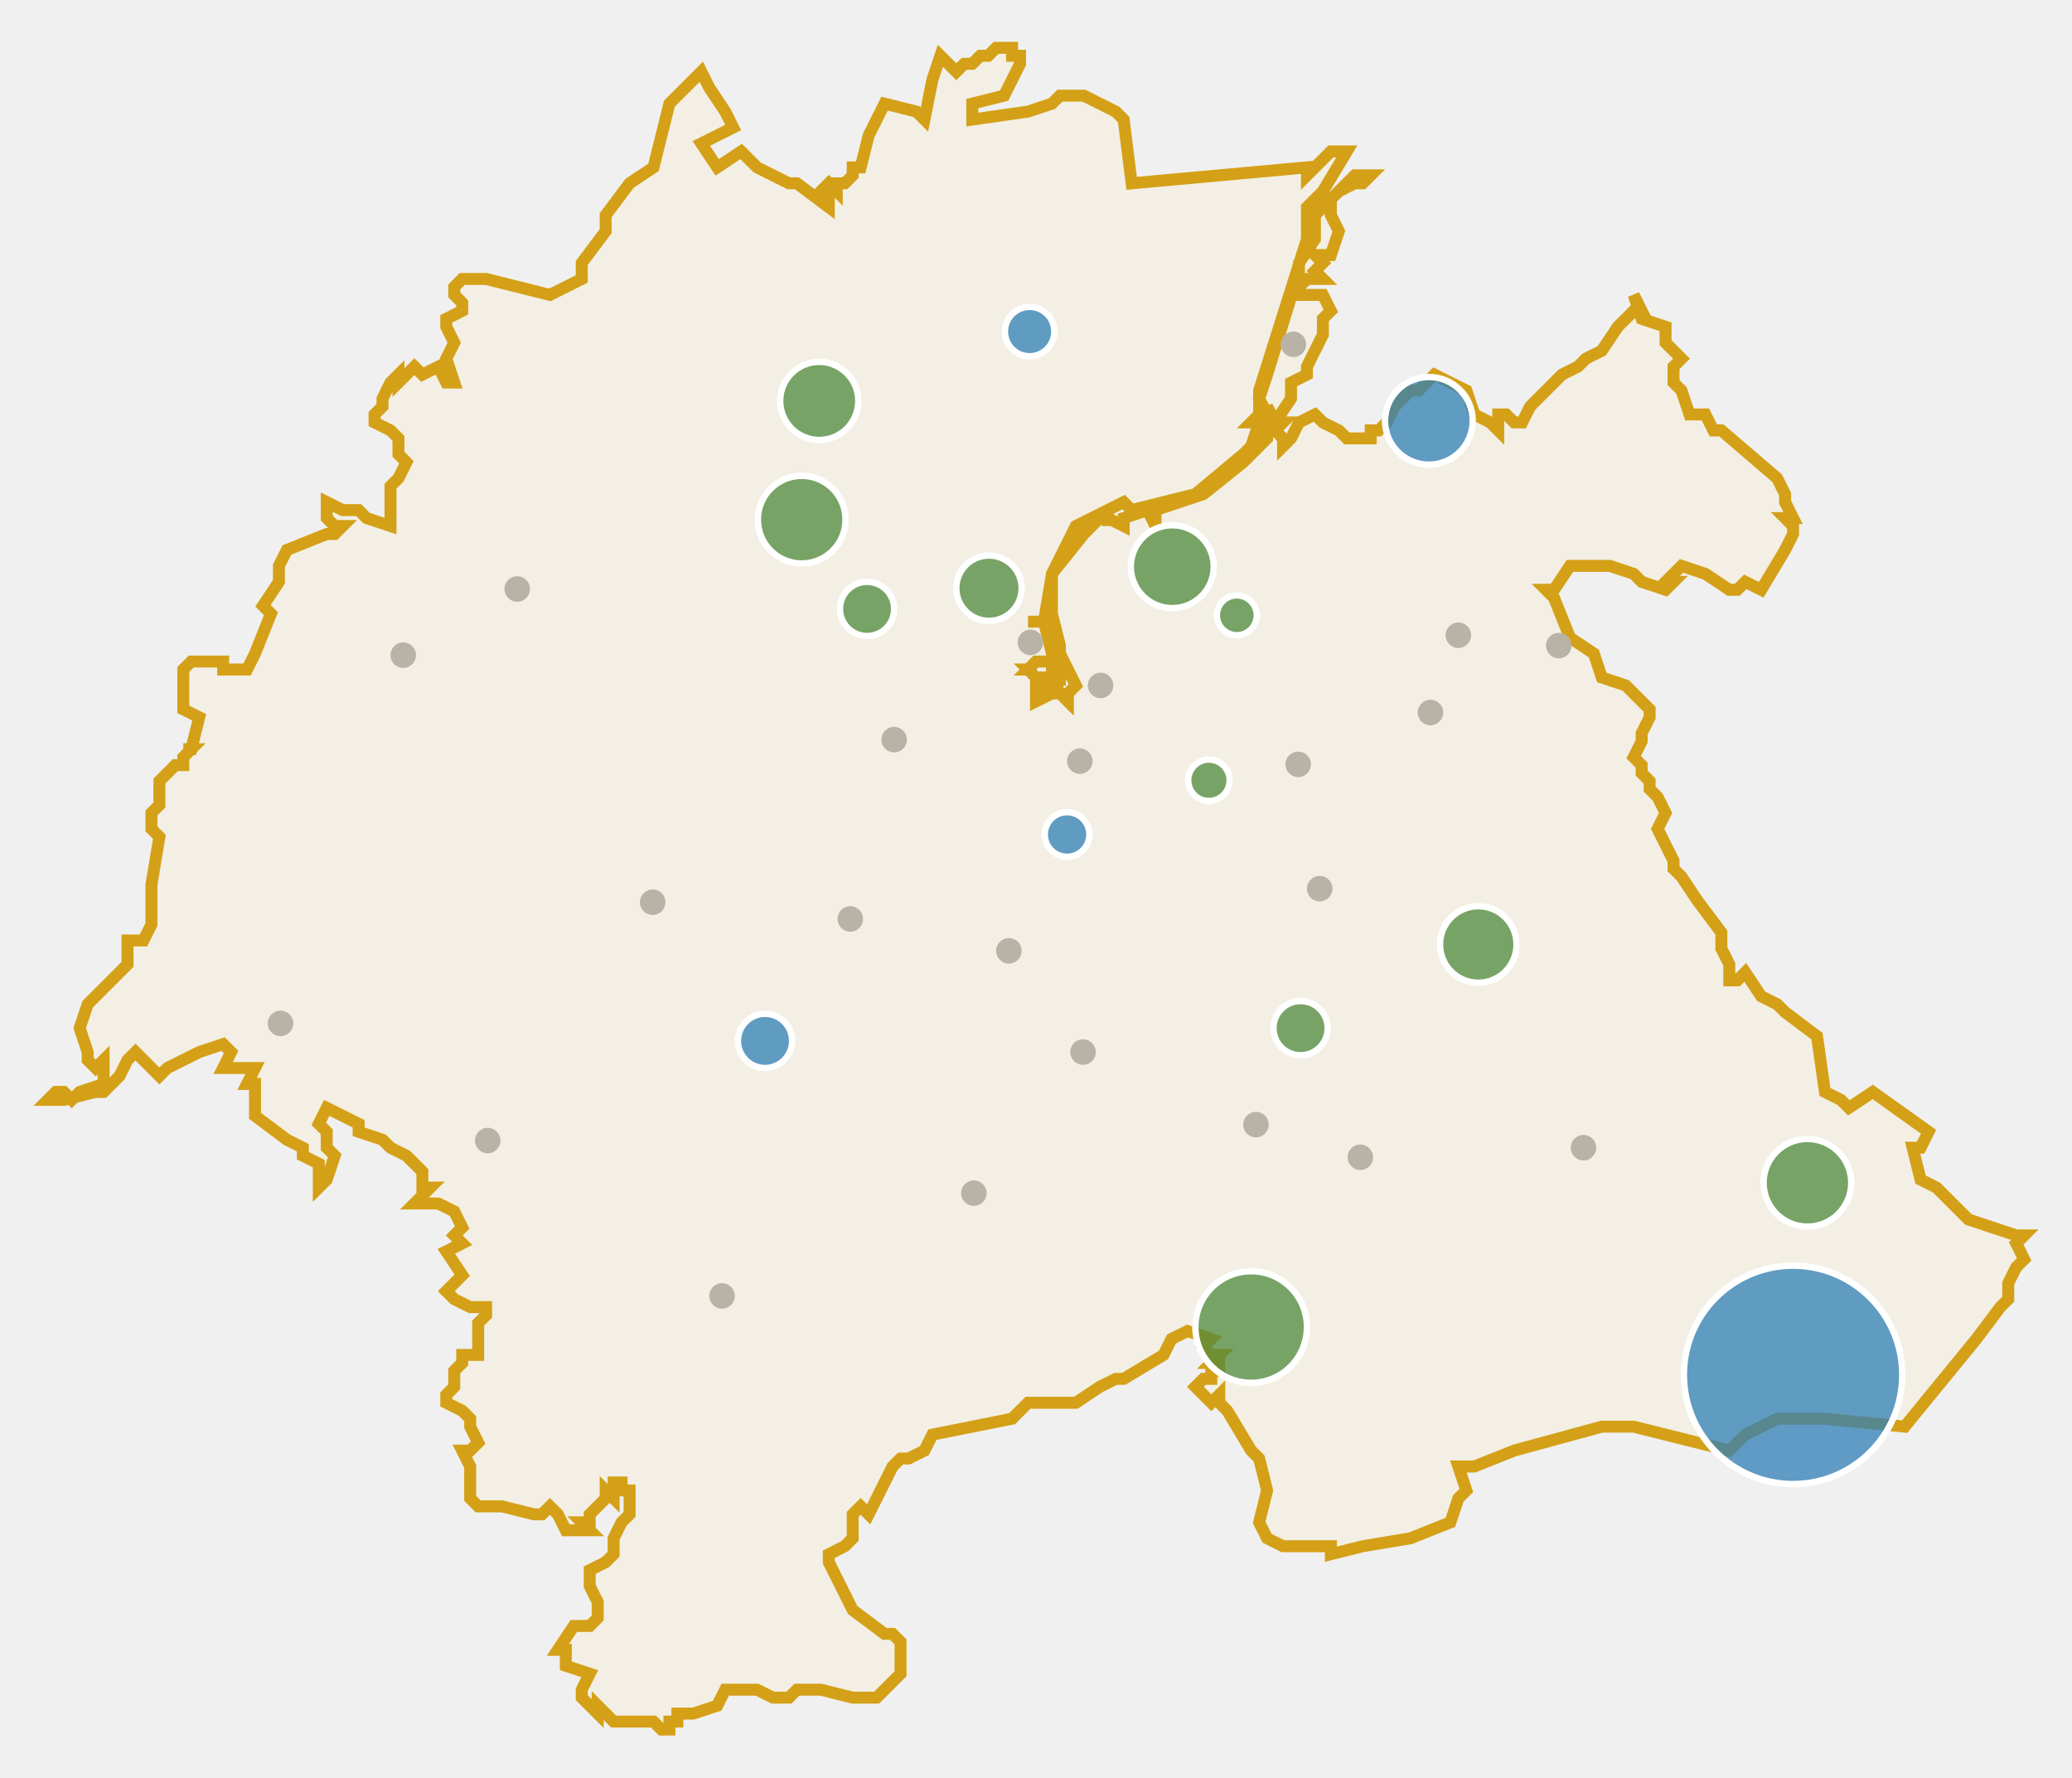
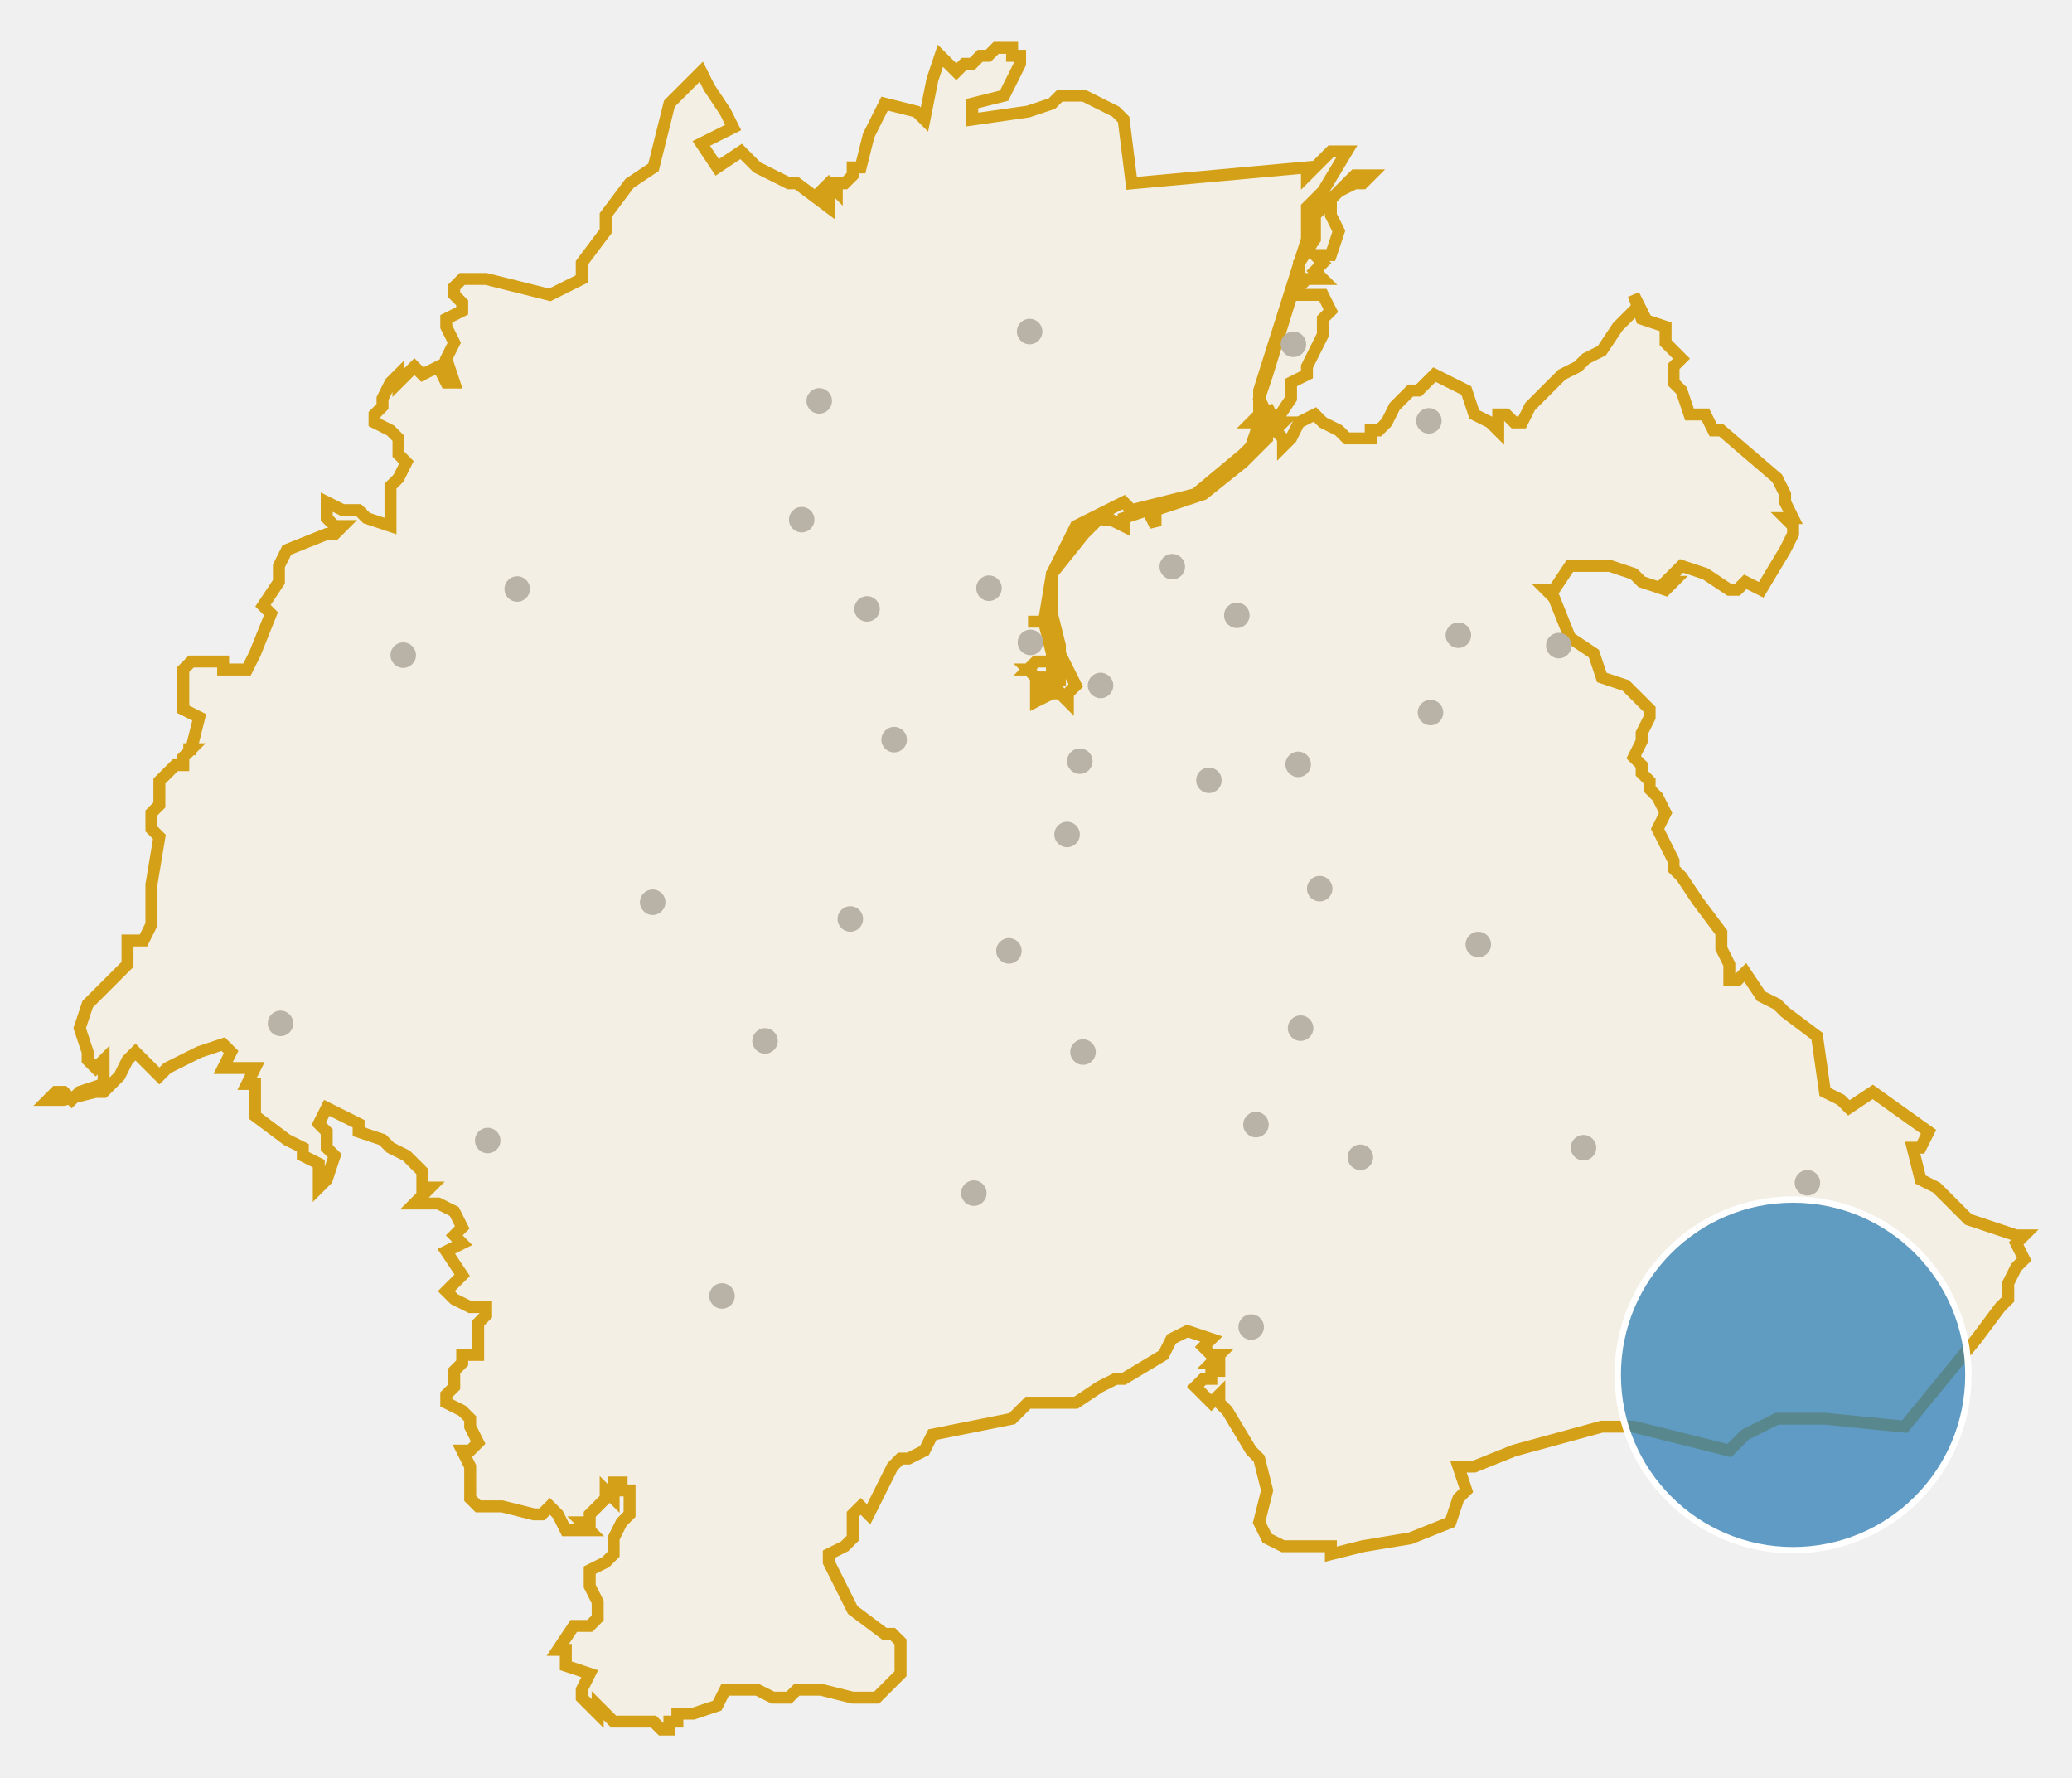
<svg xmlns="http://www.w3.org/2000/svg" viewBox="0 0 260 223" width="260" height="223">
  <path d="M54,149L52,151L55,151L57,152L58,154L57,155L58,156L56,157L58,160L56,162L57,163L59,164L61,164L61,165L60,166L60,170L59,170L58,170L58,171L57,172L57,174L56,175L56,176L58,177L59,178L59,179L60,181L59,182L58,182L59,184L59,188L60,189L61,189L63,189L67,190L68,190L69,189L70,190L71,192L73,192L74,192L73,191L74,191L74,190L75,189L76,188L76,187L77,188L77,187L77,186L78,186L78,187L79,187L79,190L78,191L77,193L77,195L76,196L74,197L74,199L75,201L75,203L74,204L72,204L70,207L71,207L71,209L74,210L73,212L73,213L75,215L75,214L77,216L79,216L82,216L83,217L84,217L84,216L85,216L85,215L86,215L87,215L90,214L91,212L92,212L95,212L97,213L99,213L100,212L103,212L107,213L110,213L112,211L113,210L113,208L113,207L113,206L112,205L111,205L107,202L105,198L104,196L104,195L106,194L107,193L107,192L107,190L108,189L109,190L112,184L113,183L114,183L116,182L117,180L122,179L127,178L129,176L131,176L133,176L135,176L138,174L140,173L141,173L146,170L147,168L149,167L152,168L151,169L152,170L153,170L152,171L153,171L153,172L152,172L152,173L152,172L152,173L151,173L150,174L152,176L153,175L153,176L154,177L157,182L158,183L159,187L158,191L159,193L161,194L164,194L165,194L167,194L167,195L171,194L177,193L182,191L183,188L184,187L183,184L185,184L190,182L201,179L204,179L205,179L209,180L217,182L219,180L223,178L229,178L239,179L248,168L251,164L252,163L252,161L253,159L254,158L253,156L254,155L253,155L247,153L245,151L243,149L241,148L240,144L241,144L242,142L235,137L232,139L231,138L229,137L228,130L224,127L223,126L221,125L219,122L218,123L217,123L217,122L217,121L216,119L216,117L213,113L211,110L210,109L210,108L208,104L209,102L208,100L207,99L207,98L206,97L206,96L205,95L206,93L206,92L207,90L207,89L206,88L205,87L204,86L201,85L200,82L197,80L195,75L194,74L195,74L197,71L202,71L205,72L206,73L209,74L210,73L209,73L211,71L214,72L217,74L218,74L219,73L221,74L224,69L225,67L225,66L224,65L225,65L224,63L224,62L223,60L216,54L215,54L214,52L213,52L212,52L211,49L210,48L210,47L210,46L211,45L210,44L209,43L209,41L206,40L205,37L206,39L205,39L204,40L203,41L201,44L199,45L198,46L196,47L192,51L191,53L190,53L189,52L188,52L188,54L187,53L185,52L184,49L182,48L180,47L179,48L178,49L177,49L176,50L175,51L174,53L173,54L172,54L172,55L170,55L169,55L168,54L166,53L165,52L163,53L162,55L161,56L161,55L160,54L161,53L160,53L162,50L162,48L164,47L164,46L166,42L166,40L167,39L166,37L163,37L163,36L164,35L166,35L165,34L166,33L165,32L166,32L167,32L168,29L167,27L167,25L168,24L170,23L171,23L172,22L171,22L170,22L168,24L165,27L165,30L163,33L163,34L159,47L158,50L159,52L159,51L160,53L159,53L159,54L159,55L156,58L151,62L145,64L145,65L145,66L144,64L141,65L141,66L139,65L139,66L139,65L138,65L136,67L132,72L132,77L133,81L133,82L134,84L135,86L134,87L134,88L134,87L134,88L133,87L132,87L130,88L130,85L129,84L130,84L129,84L130,83L132,83L132,82L131,78L129,78L131,78L132,72L135,66L137,65L139,64L141,63L142,64L150,62L156,57L157,56L158,53L157,53L158,52L158,53L158,49L164,30L164,27L164,26L166,24L169,19L168,19L167,19L164,22L164,21L142,23L141,15L140,14L136,12L133,12L132,13L129,14L122,15L122,13L126,12L128,8L128,7L127,7L127,6L126,6L125,6L124,7L123,7L122,8L121,8L120,9L118,7L117,10L116,15L115,14L111,13L110,15L109,17L108,21L107,21L107,22L106,23L105,23L105,24L104,23L103,24L104,25L104,26L100,23L99,23L95,21L93,19L90,21L88,18L92,16L91,14L89,11L88,9L86,11L84,13L82,21L79,23L76,27L76,29L73,33L73,35L71,36L69,37L65,36L61,35L58,35L57,36L57,37L58,38L58,39L56,40L56,41L57,43L56,45L57,48L56,48L55,46L53,47L52,46L50,48L50,47L49,48L48,50L48,51L47,52L47,53L49,54L50,55L50,57L51,58L50,60L49,61L49,65L49,66L46,65L45,64L43,64L41,63L41,65L42,66L43,66L42,67L41,67L36,69L35,71L35,73L33,76L34,77L32,82L31,84L30,84L29,84L28,84L28,83L27,83L26,83L25,83L24,83L23,84L23,86L23,89L25,90L24,94L23,94L24,94L23,95L23,96L22,96L21,97L20,98L20,101L19,102L19,103L19,104L20,105L19,111L19,113L19,114L19,115L19,116L18,118L16,118L16,121L14,123L13,124L11,126L10,129L11,132L11,133L12,134L13,133L13,134L13,136L10,137L9,138L8,137L7,137L6,138L8,138L12,137L13,137L14,136L15,135L16,133L17,132L19,134L20,135L21,134L23,133L25,132L28,131L29,132L28,134L32,134L31,136L32,136L32,137L32,140L36,143L38,144L38,145L40,146L40,149L41,148L42,145L41,144L41,142L40,141L41,139L45,141L45,142L48,143L49,144L51,145L52,146L53,147L53,149L54,149ZM133,87L132,85L131,85L131,87L133,87ZM133,85L133,83L132,83L132,84L133,86L133,85Z" fill="#f3efe4" stroke="#d4a017" stroke-width="1.5" fill-rule="evenodd" />
  <circle cx="135.5" cy="95.5" r="1.6" fill="#b9b2a6" />
-   <circle cx="133.9" cy="104.7" r="2.8" fill="#2f7fb5" fill-opacity="0.75" stroke="#fff" stroke-width="0.8" />
+   <circle cx="133.9" cy="104.7" r="1.6" fill="#b9b2a6" />
  <circle cx="112.2" cy="92.8" r="1.6" fill="#b9b2a6" />
-   <circle cx="151.7" cy="97.9" r="2.6" fill="#4f8a3c" fill-opacity="0.75" stroke="#fff" stroke-width="0.8" />
+   <circle cx="151.7" cy="97.9" r="1.6" fill="#b9b2a6" />
  <circle cx="129.3" cy="80.6" r="1.6" fill="#b9b2a6" />
  <circle cx="138.1" cy="86" r="1.6" fill="#b9b2a6" />
-   <circle cx="124.1" cy="73.8" r="4.1" fill="#4f8a3c" fill-opacity="0.75" stroke="#fff" stroke-width="0.8" />
-   <circle cx="108.8" cy="76.4" r="3.4" fill="#4f8a3c" fill-opacity="0.75" stroke="#fff" stroke-width="0.8" />
-   <circle cx="100.6" cy="65.2" r="5.5" fill="#4f8a3c" fill-opacity="0.75" stroke="#fff" stroke-width="0.8" />
-   <circle cx="102.8" cy="50.3" r="4.9" fill="#4f8a3c" fill-opacity="0.75" stroke="#fff" stroke-width="0.8" />
-   <circle cx="129.2" cy="41.6" r="3.1" fill="#2f7fb5" fill-opacity="0.75" stroke="#fff" stroke-width="0.8" />
+   <circle cx="124.1" cy="73.8" r="1.6" fill="#b9b2a6" />
+   <circle cx="108.8" cy="76.4" r="1.6" fill="#b9b2a6" />
+   <circle cx="100.6" cy="65.2" r="1.6" fill="#b9b2a6" />
+   <circle cx="102.8" cy="50.3" r="1.6" fill="#b9b2a6" />
+   <circle cx="129.2" cy="41.6" r="1.6" fill="#b9b2a6" />
  <circle cx="162.3" cy="43.2" r="1.6" fill="#b9b2a6" />
-   <circle cx="147.1" cy="71.1" r="5.2" fill="#4f8a3c" fill-opacity="0.75" stroke="#fff" stroke-width="0.8" />
-   <circle cx="155.2" cy="77.2" r="2.5" fill="#4f8a3c" fill-opacity="0.75" stroke="#fff" stroke-width="0.8" />
-   <circle cx="179.3" cy="52.8" r="5.5" fill="#2f7fb5" fill-opacity="0.75" stroke="#fff" stroke-width="0.8" />
+   <circle cx="147.1" cy="71.1" r="1.6" fill="#b9b2a6" />
+   <circle cx="155.2" cy="77.2" r="1.6" fill="#b9b2a6" />
+   <circle cx="179.3" cy="52.8" r="1.6" fill="#b9b2a6" />
  <circle cx="183" cy="79.7" r="1.6" fill="#b9b2a6" />
  <circle cx="179.5" cy="89.4" r="1.6" fill="#b9b2a6" />
  <circle cx="195.6" cy="81" r="1.6" fill="#b9b2a6" />
  <circle cx="162.9" cy="95.9" r="1.6" fill="#b9b2a6" />
  <circle cx="165.6" cy="111.5" r="1.6" fill="#b9b2a6" />
  <circle cx="170.7" cy="145.2" r="1.6" fill="#b9b2a6" />
-   <circle cx="163.2" cy="129" r="3.4" fill="#4f8a3c" fill-opacity="0.75" stroke="#fff" stroke-width="0.8" />
-   <circle cx="185.5" cy="118.5" r="4.8" fill="#4f8a3c" fill-opacity="0.75" stroke="#fff" stroke-width="0.8" />
+   <circle cx="163.2" cy="129" r="1.6" fill="#b9b2a6" />
+   <circle cx="185.5" cy="118.5" r="1.6" fill="#b9b2a6" />
  <circle cx="198.7" cy="144" r="1.6" fill="#b9b2a6" />
-   <circle cx="226.8" cy="148.4" r="5.5" fill="#4f8a3c" fill-opacity="0.75" stroke="#fff" stroke-width="0.8" />
-   <circle cx="225" cy="172.5" r="13.7" fill="#2f7fb5" fill-opacity="0.75" stroke="#fff" stroke-width="0.8" />
-   <circle cx="157" cy="166.5" r="7.0" fill="#4f8a3c" fill-opacity="0.75" stroke="#fff" stroke-width="0.8" />
+   <circle cx="226.8" cy="148.4" r="1.6" fill="#b9b2a6" />
+   <circle cx="225" cy="172.5" r="22.0" fill="#2f7fb5" fill-opacity="0.75" stroke="#fff" stroke-width="0.8" />
+   <circle cx="157" cy="166.5" r="1.6" fill="#b9b2a6" />
  <circle cx="135.9" cy="132" r="1.6" fill="#b9b2a6" />
  <circle cx="157.6" cy="141.1" r="1.6" fill="#b9b2a6" />
  <circle cx="122.2" cy="149.7" r="1.6" fill="#b9b2a6" />
  <circle cx="90.6" cy="162.6" r="1.6" fill="#b9b2a6" />
  <circle cx="126.6" cy="119.3" r="1.6" fill="#b9b2a6" />
-   <circle cx="96" cy="130.6" r="3.4" fill="#2f7fb5" fill-opacity="0.75" stroke="#fff" stroke-width="0.8" />
+   <circle cx="96" cy="130.6" r="1.6" fill="#b9b2a6" />
  <circle cx="106.7" cy="115.3" r="1.6" fill="#b9b2a6" />
  <circle cx="81.9" cy="113.2" r="1.6" fill="#b9b2a6" />
  <circle cx="35.2" cy="128.4" r="1.6" fill="#b9b2a6" />
  <circle cx="61.2" cy="143.1" r="1.6" fill="#b9b2a6" />
  <circle cx="50.6" cy="82.2" r="1.6" fill="#b9b2a6" />
  <circle cx="64.9" cy="73.9" r="1.6" fill="#b9b2a6" />
</svg>
